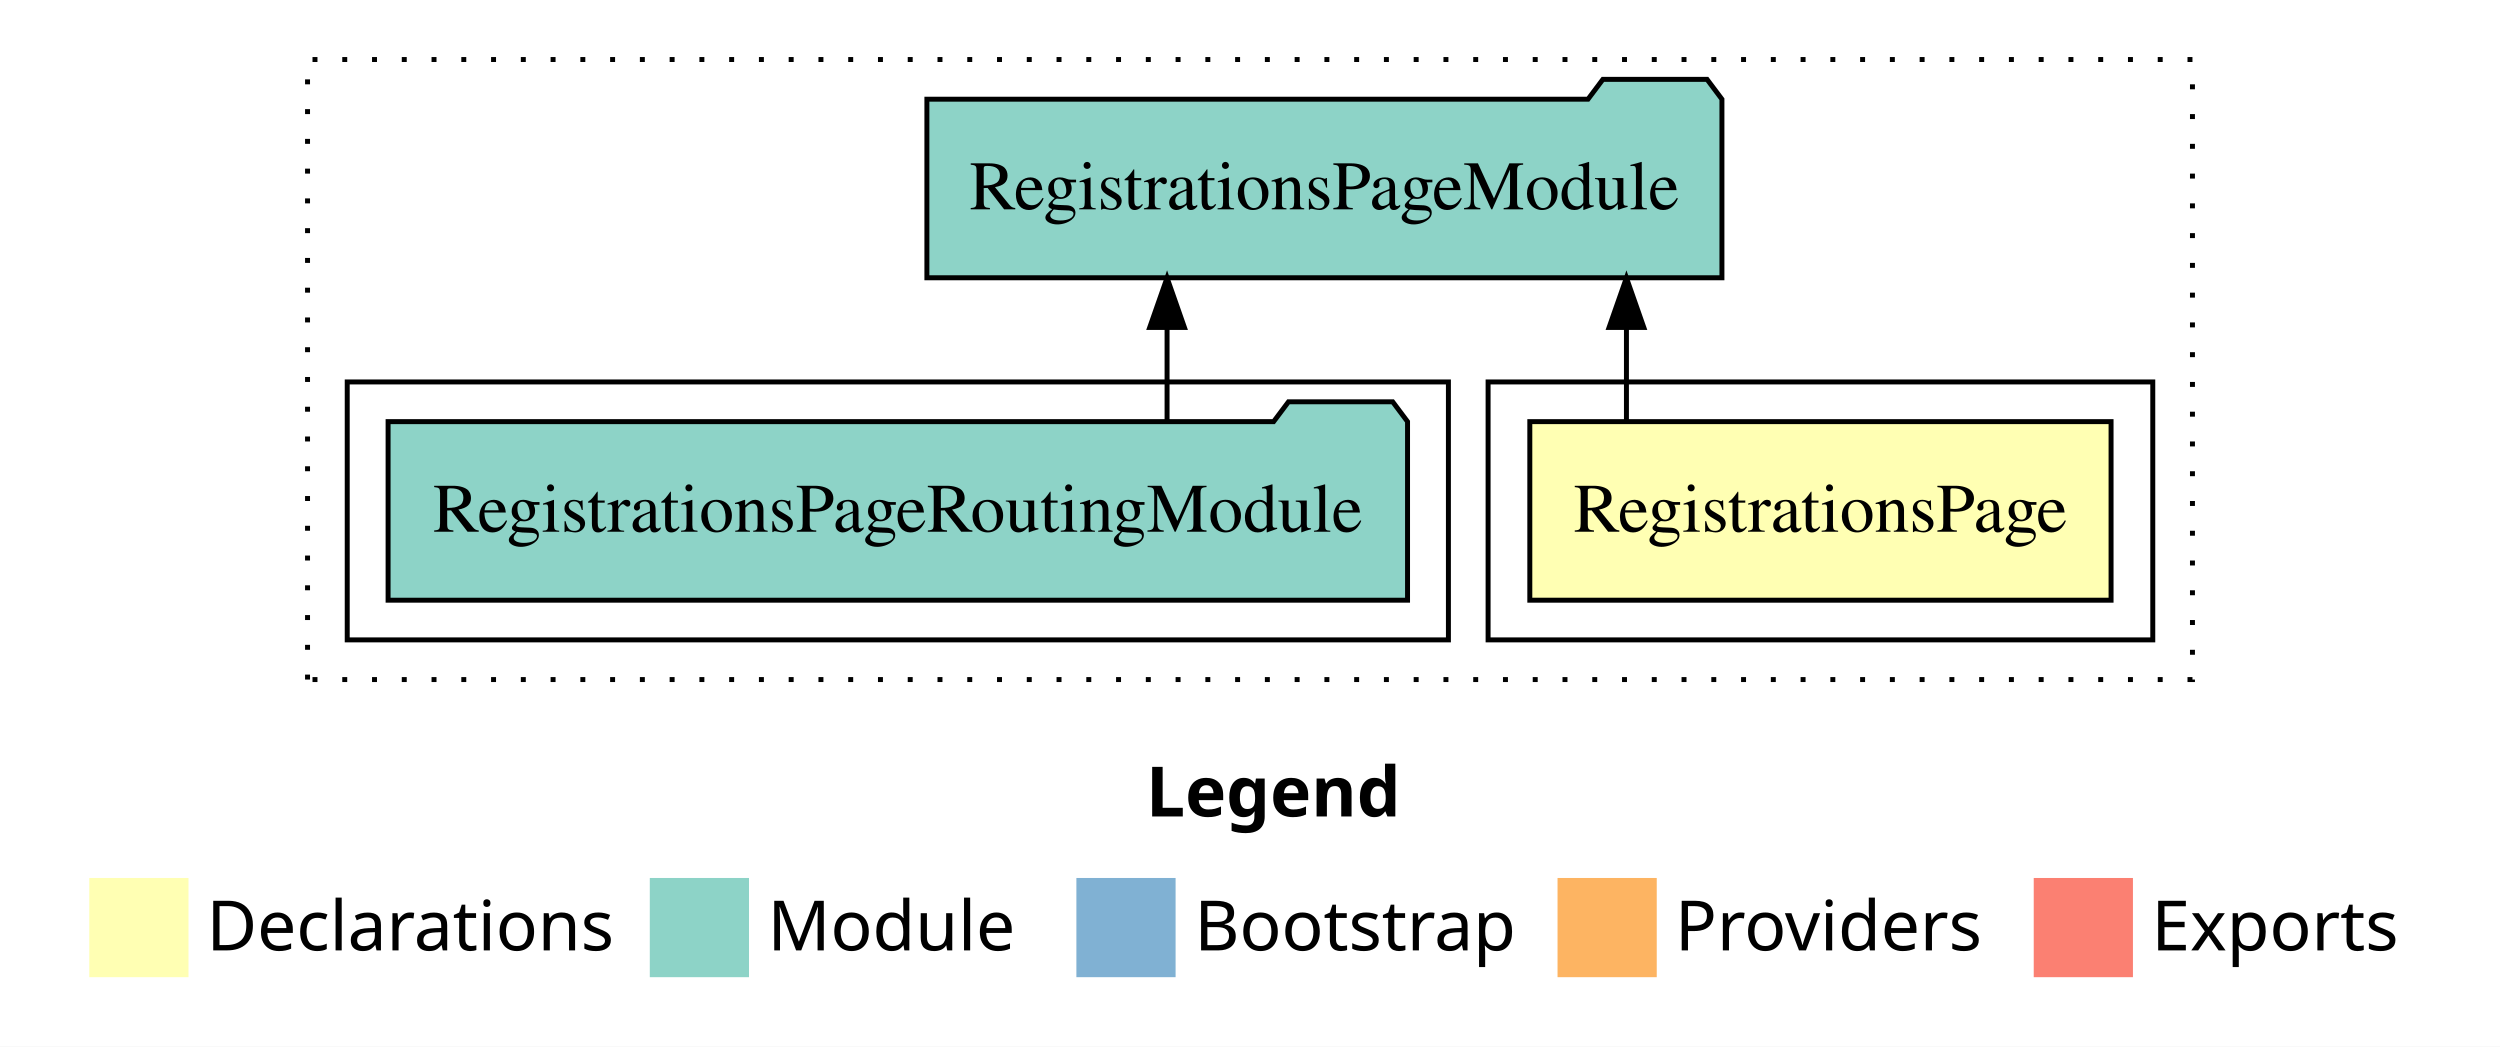
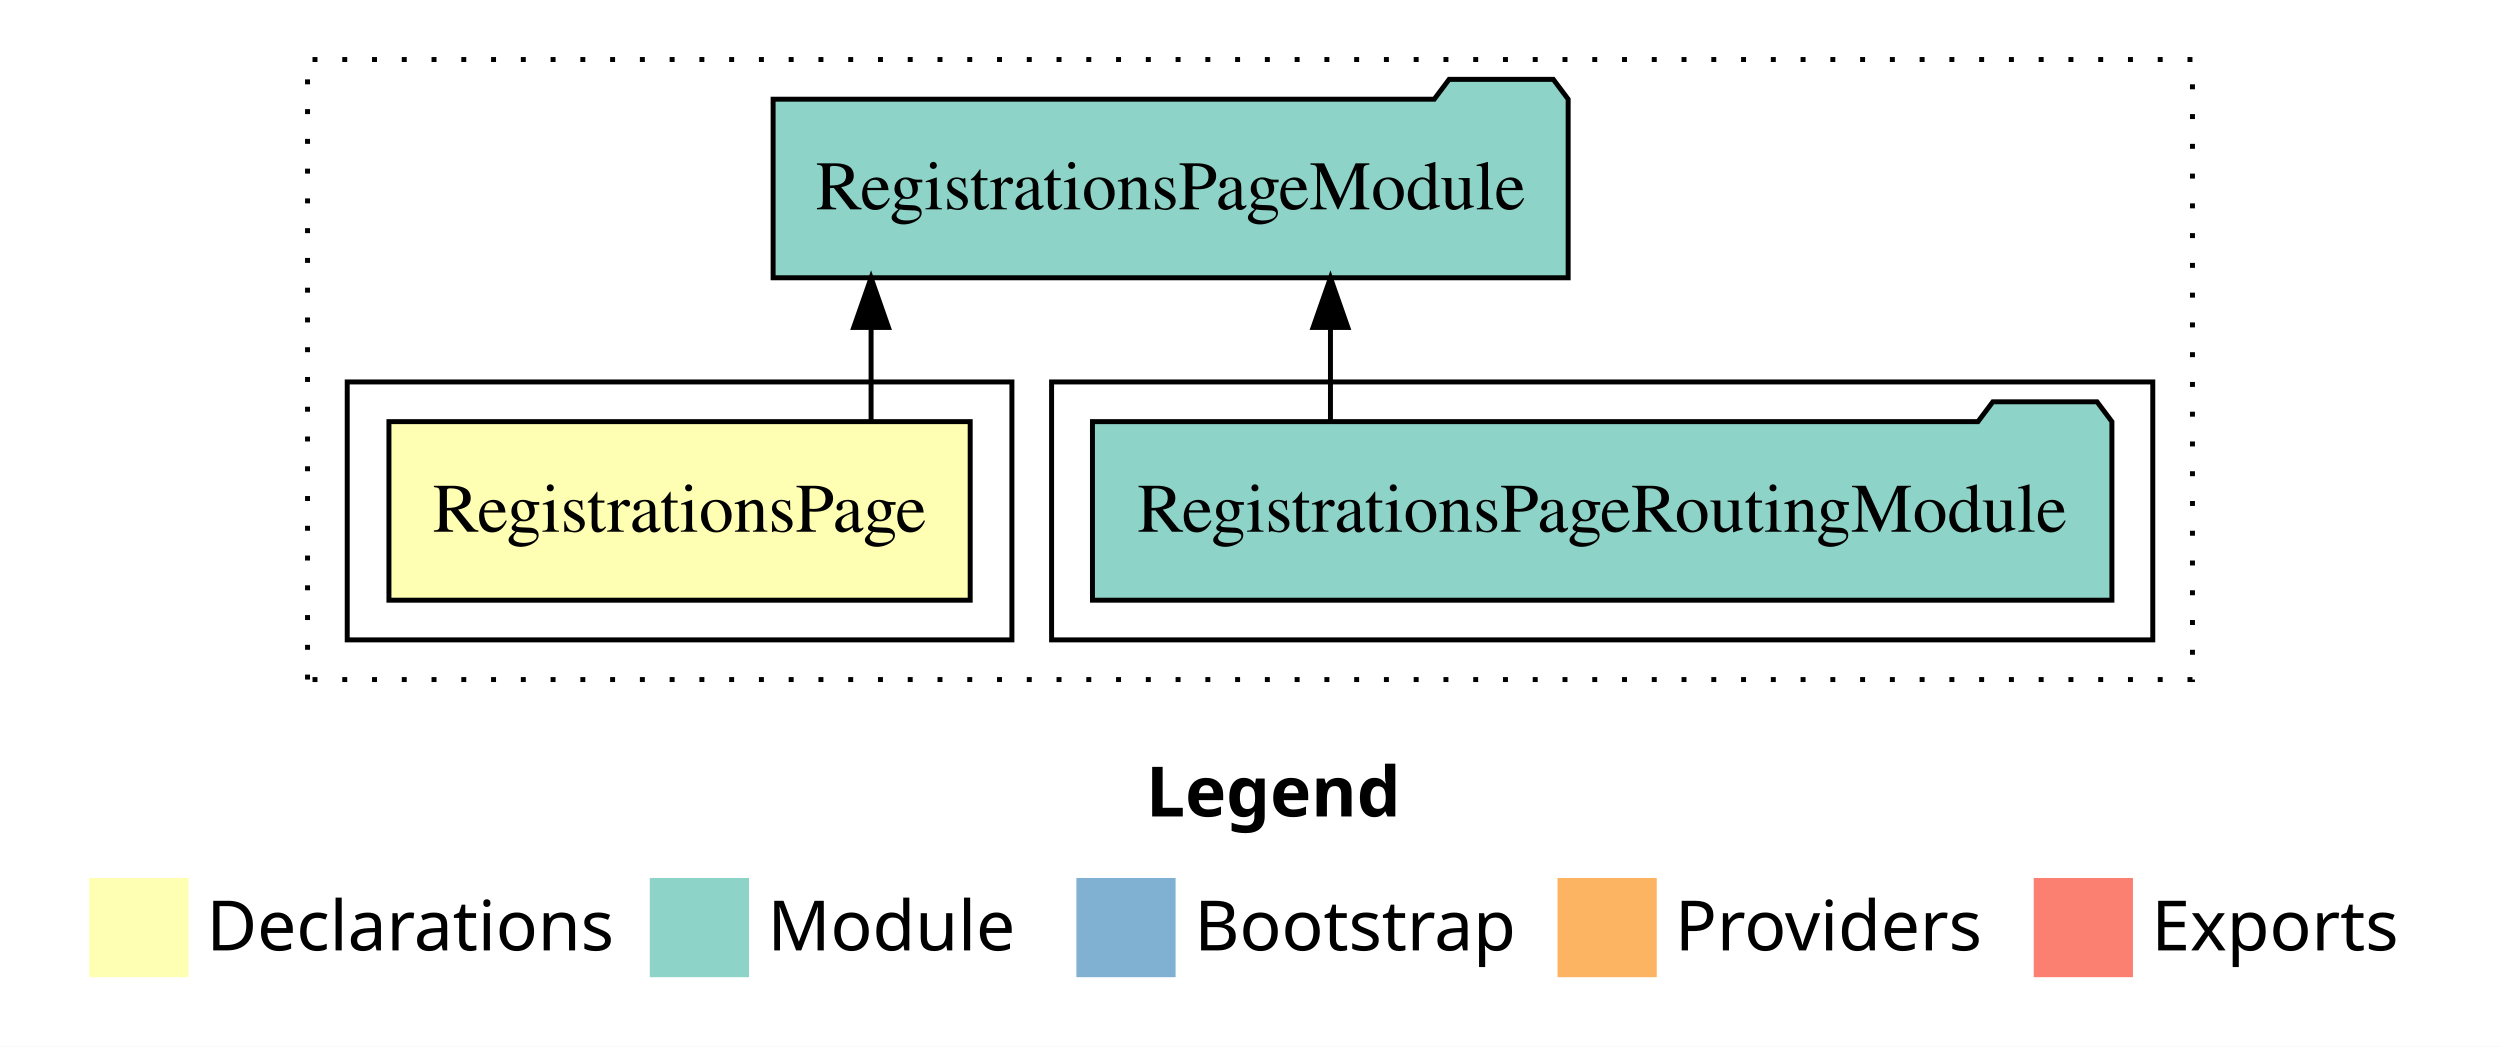
<svg xmlns="http://www.w3.org/2000/svg" width="504pt" height="211pt" viewBox="0.00 0.00 504.00 211.00">
  <g id="graph0" class="graph" transform="scale(1 1) rotate(0) translate(4 207)">
    <polygon fill="white" stroke="transparent" points="-4,4 -4,-207 500,-207 500,4 -4,4" />
    <text text-anchor="start" x="227.01" y="-42.4" font-family="sans-serif" font-weight="bold" font-size="14.00">Legend</text>
    <polygon fill="#ffffb3" stroke="transparent" points="14,-10 14,-30 34,-30 34,-10 14,-10" />
    <text text-anchor="start" x="37.63" y="-15.4" font-family="sans-serif" font-size="14.00">  Declarations</text>
    <polygon fill="#8dd3c7" stroke="transparent" points="127,-10 127,-30 147,-30 147,-10 127,-10" />
    <text text-anchor="start" x="150.73" y="-15.4" font-family="sans-serif" font-size="14.00">  Module</text>
    <polygon fill="#80b1d3" stroke="transparent" points="213,-10 213,-30 233,-30 233,-10 213,-10" />
    <text text-anchor="start" x="236.78" y="-15.4" font-family="sans-serif" font-size="14.00">  Bootstrap</text>
    <polygon fill="#fdb462" stroke="transparent" points="310,-10 310,-30 330,-30 330,-10 310,-10" />
    <text text-anchor="start" x="333.67" y="-15.4" font-family="sans-serif" font-size="14.00">  Providers</text>
    <polygon fill="#fb8072" stroke="transparent" points="406,-10 406,-30 426,-30 426,-10 406,-10" />
    <text text-anchor="start" x="429.73" y="-15.4" font-family="sans-serif" font-size="14.00">  Exports</text>
    <g id="clust1" class="cluster">
      <polygon fill="none" stroke="black" stroke-dasharray="1,5" points="58,-70 58,-195 438,-195 438,-70 58,-70" />
    </g>
+     <g id="clust4" class="cluster">
+       <polygon fill="none" stroke="black" points="208,-78 208,-130 430,-130 430,-78 208,-78" />
+     </g>
    <g id="clust2" class="cluster">
-       <polygon fill="none" stroke="black" points="296,-78 296,-130 430,-130 430,-78 296,-78" />
-     </g>
-     <g id="clust4" class="cluster">
-       <polygon fill="none" stroke="black" points="66,-78 66,-130 288,-130 288,-78 66,-78" />
+       <polygon fill="none" stroke="black" points="66,-78 66,-130 200,-130 200,-78 66,-78" />
    </g>
    <g id="node1" class="node">
-       <polygon fill="#ffffb3" stroke="black" points="421.59,-122 304.41,-122 304.41,-86 421.59,-86 421.59,-122" />
-       <text text-anchor="middle" x="363" y="-99.8" font-family="Times,serif" font-size="14.00">RegistrationsPage</text>
+       <polygon fill="#ffffb3" stroke="black" points="191.59,-122 74.41,-122 74.41,-86 191.59,-86 191.59,-122" />
+       <text text-anchor="middle" x="133" y="-99.8" font-family="Times,serif" font-size="14.00">RegistrationsPage</text>
    </g>
    <g id="node2" class="node">
-       <polygon fill="#8dd3c7" stroke="black" points="343.14,-187 340.14,-191 319.14,-191 316.14,-187 182.86,-187 182.86,-151 343.14,-151 343.14,-187" />
-       <text text-anchor="middle" x="263" y="-164.8" font-family="Times,serif" font-size="14.00">RegistrationsPageModule</text>
+       <polygon fill="#8dd3c7" stroke="black" points="312.14,-187 309.14,-191 288.14,-191 285.14,-187 151.86,-187 151.86,-151 312.14,-151 312.14,-187" />
+       <text text-anchor="middle" x="232" y="-164.8" font-family="Times,serif" font-size="14.00">RegistrationsPageModule</text>
    </g>
    <g id="edge1" class="edge">
-       <path fill="none" stroke="black" d="M323.89,-122.11C323.89,-122.11 323.89,-140.99 323.89,-140.99" />
-       <polygon fill="black" stroke="black" points="320.39,-140.99 323.89,-150.99 327.39,-140.99 320.39,-140.99" />
+       <path fill="none" stroke="black" d="M171.61,-122.11C171.61,-122.11 171.61,-140.99 171.61,-140.99" />
+       <polygon fill="black" stroke="black" points="168.11,-140.99 171.61,-150.99 175.11,-140.99 168.11,-140.99" />
    </g>
    <g id="node3" class="node">
-       <polygon fill="#8dd3c7" stroke="black" points="279.76,-122 276.76,-126 255.76,-126 252.76,-122 74.24,-122 74.24,-86 279.76,-86 279.76,-122" />
-       <text text-anchor="middle" x="177" y="-99.8" font-family="Times,serif" font-size="14.00">RegistrationsPageRoutingModule</text>
+       <polygon fill="#8dd3c7" stroke="black" points="421.76,-122 418.76,-126 397.76,-126 394.76,-122 216.24,-122 216.24,-86 421.76,-86 421.76,-122" />
+       <text text-anchor="middle" x="319" y="-99.8" font-family="Times,serif" font-size="14.00">RegistrationsPageRoutingModule</text>
    </g>
    <g id="edge2" class="edge">
-       <path fill="none" stroke="black" d="M231.28,-122.11C231.28,-122.11 231.28,-140.99 231.28,-140.99" />
-       <polygon fill="black" stroke="black" points="227.78,-140.99 231.28,-150.99 234.78,-140.99 227.78,-140.99" />
+       <path fill="none" stroke="black" d="M264.22,-122.11C264.22,-122.11 264.22,-140.99 264.22,-140.99" />
+       <polygon fill="black" stroke="black" points="260.72,-140.99 264.22,-150.99 267.72,-140.99 260.72,-140.99" />
    </g>
  </g>
</svg>
